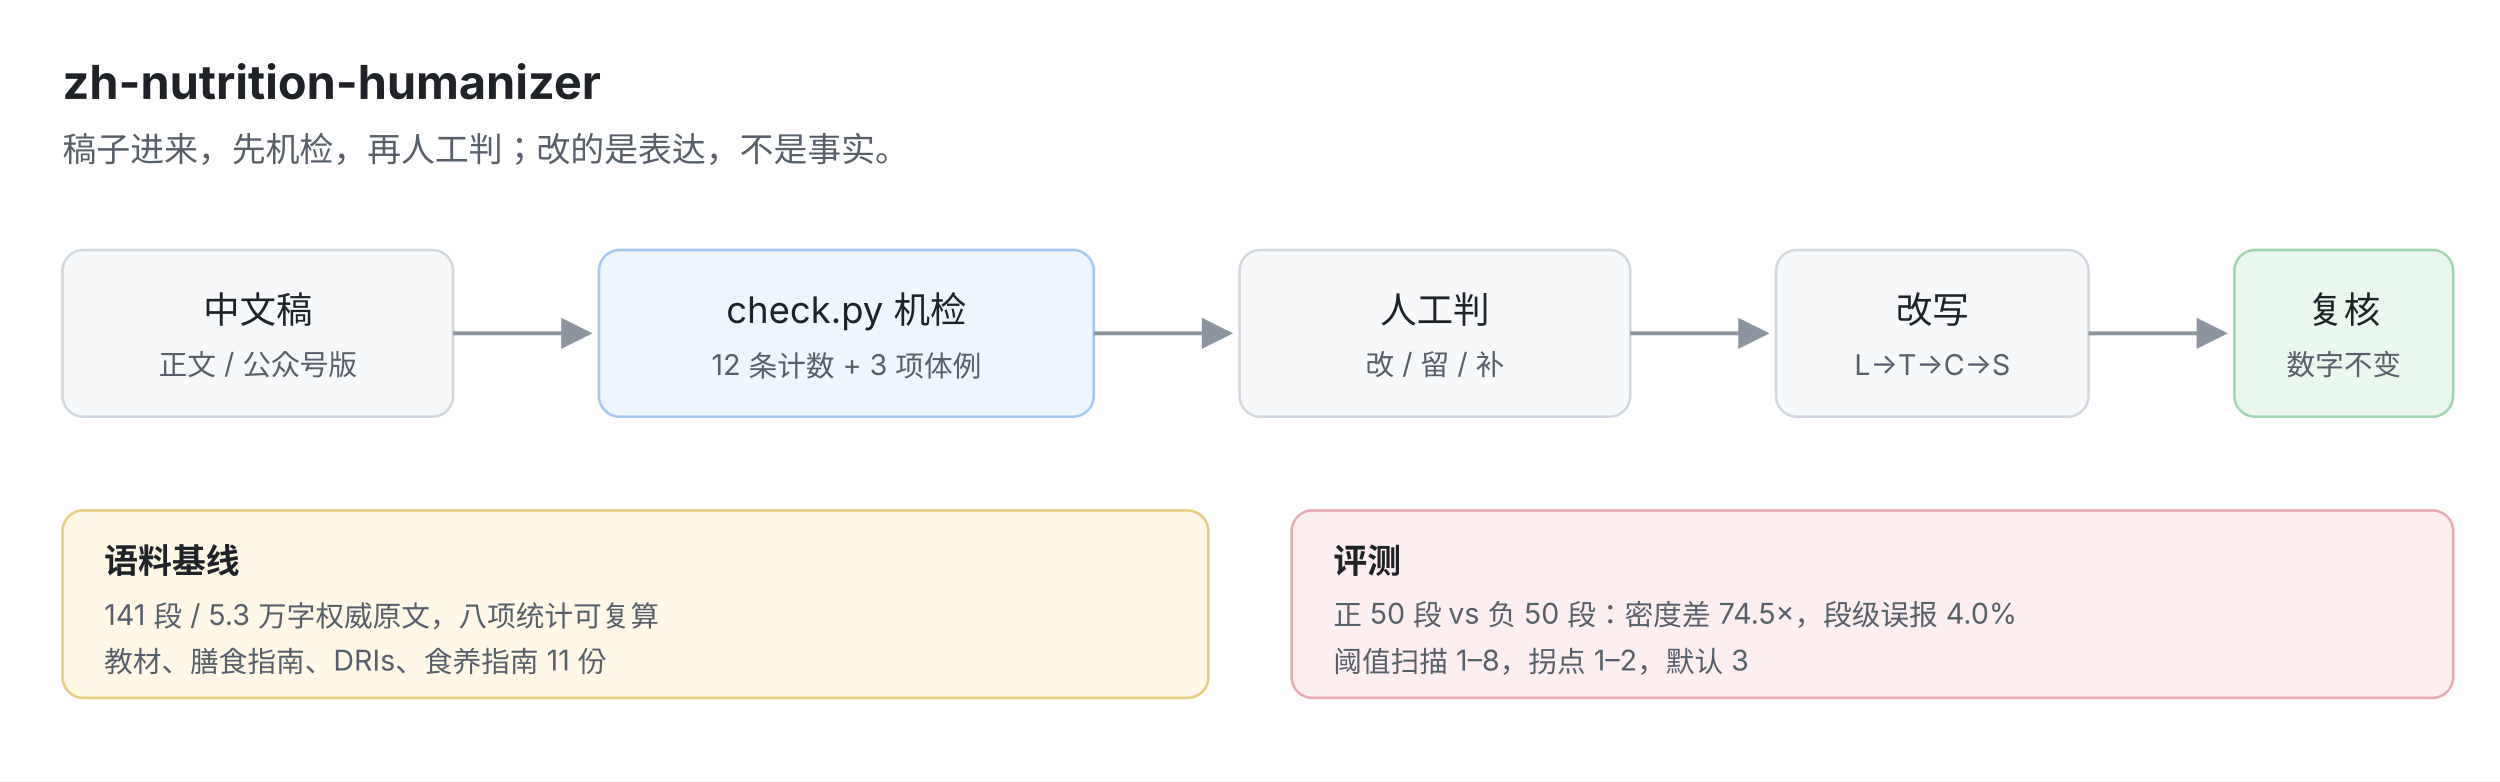
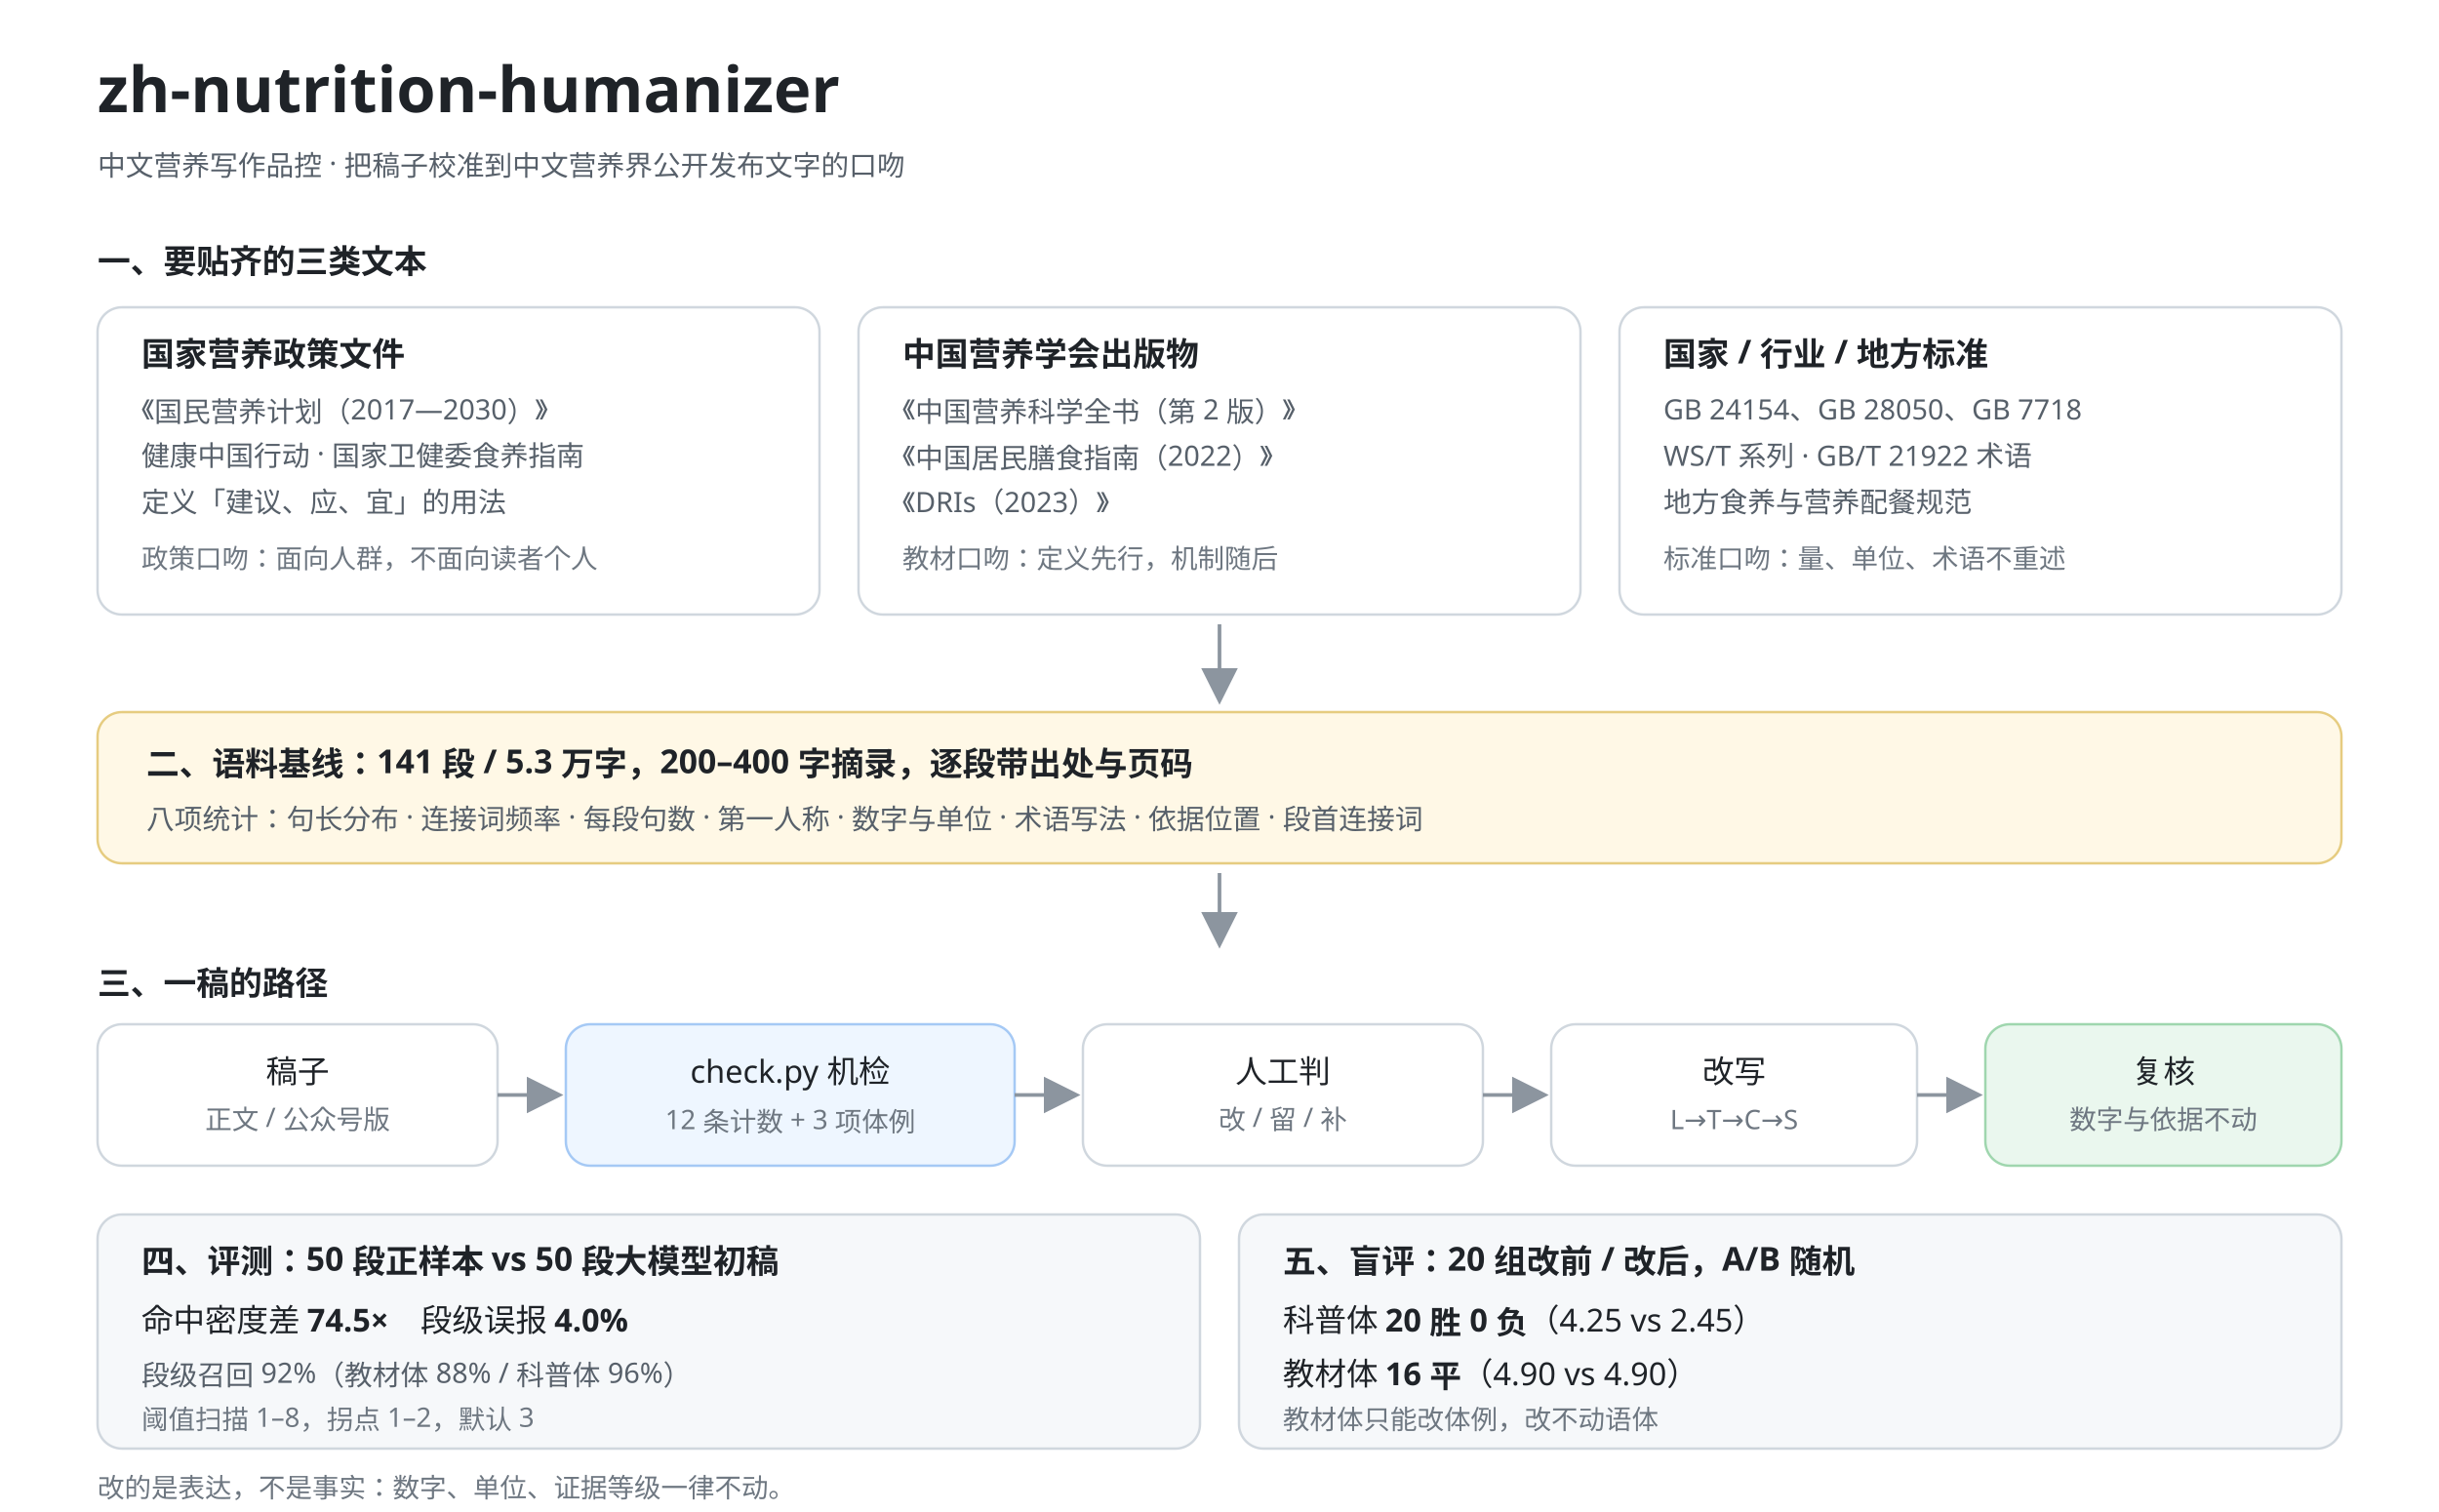
- <svg xmlns="http://www.w3.org/2000/svg" width="960" height="300" viewBox="0 0 960 300" font-family="-apple-system, 'PingFang SC', 'Noto Sans SC', sans-serif">
-   <rect width="960" height="300" fill="#ffffff" />
-   <text x="24" y="38" font-size="18" font-weight="700" fill="#1f2328">zh-nutrition-humanizer</text>
-   <text x="24" y="62" font-size="13" fill="#57606a">稿子进来，先机检，再人工判；改的是表达，不是事实。</text>
-   <rect x="24" y="96" width="150" height="64" rx="8" fill="#f6f8fa" stroke="#d0d7de" />
-   <text x="99" y="124" font-size="14" text-anchor="middle" fill="#1f2328">中文稿</text>
-   <text x="99" y="144" font-size="11" text-anchor="middle" fill="#57606a">正文 / 公众号版</text>
-   <rect x="230" y="96" width="190" height="64" rx="8" fill="#eef6ff" stroke="#a5c9f5" />
-   <text x="325" y="124" font-size="14" text-anchor="middle" fill="#1f2328">check.py 机检</text>
-   <text x="325" y="144" font-size="11" text-anchor="middle" fill="#57606a">12 条计数 + 3 项体例</text>
-   <rect x="476" y="96" width="150" height="64" rx="8" fill="#f6f8fa" stroke="#d0d7de" />
-   <text x="551" y="124" font-size="14" text-anchor="middle" fill="#1f2328">人工判</text>
-   <text x="551" y="144" font-size="11" text-anchor="middle" fill="#57606a">改 / 留 / 补</text>
-   <rect x="682" y="96" width="120" height="64" rx="8" fill="#f6f8fa" stroke="#d0d7de" />
-   <text x="742" y="124" font-size="14" text-anchor="middle" fill="#1f2328">改写</text>
-   <text x="742" y="144" font-size="11" text-anchor="middle" fill="#57606a">L→T→C→S</text>
-   <rect x="858" y="96" width="84" height="64" rx="8" fill="#eaf7ee" stroke="#9fd6ae" />
-   <text x="900" y="124" font-size="14" text-anchor="middle" fill="#1f2328">复核</text>
-   <text x="900" y="144" font-size="11" text-anchor="middle" fill="#57606a">数字不变</text>
-   <line x1="174" y1="128" x2="226" y2="128" stroke="#8c959f" stroke-width="1.5" marker-end="url(#a)" />
-   <line x1="420" y1="128" x2="472" y2="128" stroke="#8c959f" stroke-width="1.5" marker-end="url(#a)" />
-   <line x1="626" y1="128" x2="678" y2="128" stroke="#8c959f" stroke-width="1.5" marker-end="url(#a)" />
-   <line x1="802" y1="128" x2="854" y2="128" stroke="#8c959f" stroke-width="1.5" marker-end="url(#a)" />
+ <svg xmlns="http://www.w3.org/2000/svg" width="1000" height="620" viewBox="0 0 1000 620" font-family="'PingFang SC','Noto Sans SC','Microsoft YaHei',sans-serif">
  <defs>
-     <marker id="a" markerWidth="8" markerHeight="8" refX="7" refY="4" orient="auto">
-       <path d="M0,0 L8,4 L0,8 z" fill="#8c959f" />
+     <marker id="arr" markerWidth="10" markerHeight="10" refX="8" refY="5" orient="auto">
+       <path d="M0,0 L10,5 L0,10 z" fill="#8c959f" />
    </marker>
+     <style>
+       .t  { font-size: 13px; fill: #1f2328; }
+       .s  { font-size: 11.5px; fill: #57606a; }
+       .h  { font-size: 13.5px; font-weight: 700; fill: #1f2328; }
+       .k  { font-size: 20px; font-weight: 700; fill: #1f2328; }
+       .n  { font-size: 11px; fill: #6e7781; }
+       .box{ fill: #ffffff; stroke: #d0d7de; rx: 10; }
+     </style>
  </defs>
-   <rect x="24" y="196" width="440" height="72" rx="8" fill="#fff8e6" stroke="#e6cc80" />
-   <text x="40" y="220" font-size="13" font-weight="600" fill="#1f2328">语料基线</text>
-   <text x="40" y="240" font-size="11" fill="#57606a">141 段 / 5.3 万字权威原文，八项统计可复算</text>
-   <text x="40" y="258" font-size="11" fill="#57606a">教材、膳食指南、DRIs、食养指南 11 份</text>
-   <rect x="496" y="196" width="446" height="72" rx="8" fill="#fdeff0" stroke="#e8a9b0" />
-   <text x="512" y="220" font-size="13" font-weight="600" fill="#1f2328">评测</text>
-   <text x="512" y="240" font-size="11" fill="#57606a">正 50 段 vs 负 50 段：密度差 74.5×，段级误报 4.0%</text>
-   <text x="512" y="258" font-size="11" fill="#57606a">阈值扫描 1–8，拐点 1–2，默认 3</text>
+   <rect width="1000" height="620" fill="#ffffff" />
+   <text x="40" y="46" font-size="26" font-weight="700" fill="#1f2328">zh-nutrition-humanizer</text>
+   <text x="40" y="72" class="s" font-size="13">中文营养写作品控 · 把稿子校准到中文营养界公开发布文字的口吻</text>
+   <text x="40" y="112" class="h">一、要贴齐的三类文本</text>
+   <rect x="40" y="126" width="296" height="126" class="box" />
+   <text x="58" y="150" class="h">国家营养政策文件</text>
+   <text x="58" y="172" class="s">《国民营养计划（2017—2030）》</text>
+   <text x="58" y="191" class="s">健康中国行动 · 国家卫健委食养指南</text>
+   <text x="58" y="210" class="s">定义「建议、应、宜」的用法</text>
+   <text x="58" y="233" class="n">政策口吻：面向人群，不面向读者个人</text>
+   <rect x="352" y="126" width="296" height="126" class="box" />
+   <text x="370" y="150" class="h">中国营养学会出版物</text>
+   <text x="370" y="172" class="s">《中国营养科学全书（第 2 版）》</text>
+   <text x="370" y="191" class="s">《中国居民膳食指南（2022）》</text>
+   <text x="370" y="210" class="s">《DRIs（2023）》</text>
+   <text x="370" y="233" class="n">教材口吻：定义先行，机制随后</text>
+   <rect x="664" y="126" width="296" height="126" class="box" />
+   <text x="682" y="150" class="h">国家 / 行业 / 地方标准</text>
+   <text x="682" y="172" class="s">GB 24154、GB 28050、GB 7718</text>
+   <text x="682" y="191" class="s">WS/T 系列 · GB/T 21922 术语</text>
+   <text x="682" y="210" class="s">地方食养与营养配餐规范</text>
+   <text x="682" y="233" class="n">标准口吻：量、单位、术语不重述</text>
+   <line x1="500" y1="256" x2="500" y2="286" stroke="#8c959f" stroke-width="1.5" marker-end="url(#arr)" />
+   <rect x="40" y="292" width="920" height="62" rx="10" fill="#fff8e6" stroke="#e6cc80" />
+   <text x="60" y="318" class="h">二、语料基线：141 段 / 5.3 万字，200–400 字摘录，逐段带出处与页码</text>
+   <text x="60" y="340" class="s">八项统计：句长分布 · 连接词频率 · 每段句数 · 第一人称 · 数字与单位 · 术语写法 · 依据位置 · 段首连接词</text>
+   <line x1="500" y1="358" x2="500" y2="386" stroke="#8c959f" stroke-width="1.5" marker-end="url(#arr)" />
+   <text x="40" y="408" class="h">三、一稿的路径</text>
+   <rect x="40" y="420" width="164" height="58" class="box" />
+   <text x="122" y="444" class="t" text-anchor="middle">稿子</text>
+   <text x="122" y="463" class="n" text-anchor="middle">正文 / 公众号版</text>
+   <rect x="232" y="420" width="184" height="58" rx="10" fill="#eef6ff" stroke="#a5c9f5" />
+   <text x="324" y="444" class="t" text-anchor="middle">check.py 机检</text>
+   <text x="324" y="463" class="n" text-anchor="middle">12 条计数 + 3 项体例</text>
+   <rect x="444" y="420" width="164" height="58" class="box" />
+   <text x="526" y="444" class="t" text-anchor="middle">人工判</text>
+   <text x="526" y="463" class="n" text-anchor="middle">改 / 留 / 补</text>
+   <rect x="636" y="420" width="150" height="58" class="box" />
+   <text x="711" y="444" class="t" text-anchor="middle">改写</text>
+   <text x="711" y="463" class="n" text-anchor="middle">L→T→C→S</text>
+   <rect x="814" y="420" width="146" height="58" rx="10" fill="#eaf7ee" stroke="#9fd6ae" />
+   <text x="887" y="444" class="t" text-anchor="middle">复核</text>
+   <text x="887" y="463" class="n" text-anchor="middle">数字与依据不动</text>
+   <line x1="204" y1="449" x2="228" y2="449" stroke="#8c959f" stroke-width="1.5" marker-end="url(#arr)" />
+   <line x1="416" y1="449" x2="440" y2="449" stroke="#8c959f" stroke-width="1.5" marker-end="url(#arr)" />
+   <line x1="608" y1="449" x2="632" y2="449" stroke="#8c959f" stroke-width="1.5" marker-end="url(#arr)" />
+   <line x1="786" y1="449" x2="810" y2="449" stroke="#8c959f" stroke-width="1.5" marker-end="url(#arr)" />
+   <rect x="40" y="498" width="452" height="96" rx="10" fill="#f6f8fa" stroke="#d0d7de" />
+   <text x="58" y="522" class="h">四、评测：50 段正样本 vs 50 段大模型初稿</text>
+   <text x="58" y="546" class="t">命中密度差 <tspan font-weight="700">74.5×</tspan>　段级误报 <tspan font-weight="700">4.0%</tspan>
+   </text>
+   <text x="58" y="568" class="s">段级召回 92%（教材体 88% / 科普体 96%）</text>
+   <text x="58" y="586" class="n">阈值扫描 1–8，拐点 1–2，默认 3</text>
+   <rect x="508" y="498" width="452" height="96" rx="10" fill="#f6f8fa" stroke="#d0d7de" />
+   <text x="526" y="522" class="h">五、盲评：20 组改前 / 改后，A/B 随机</text>
+   <text x="526" y="546" class="t">科普体 <tspan font-weight="700">20 胜 0 负</tspan>（4.25 vs 2.45）</text>
+   <text x="526" y="568" class="t">教材体 <tspan font-weight="700">16 平</tspan>（4.90 vs 4.90）</text>
+   <text x="526" y="586" class="n">教材体只能改体例，改不动语体</text>
+   <text x="40" y="614" class="n">改的是表达，不是事实：数字、单位、证据等级一律不动。</text>
</svg>
